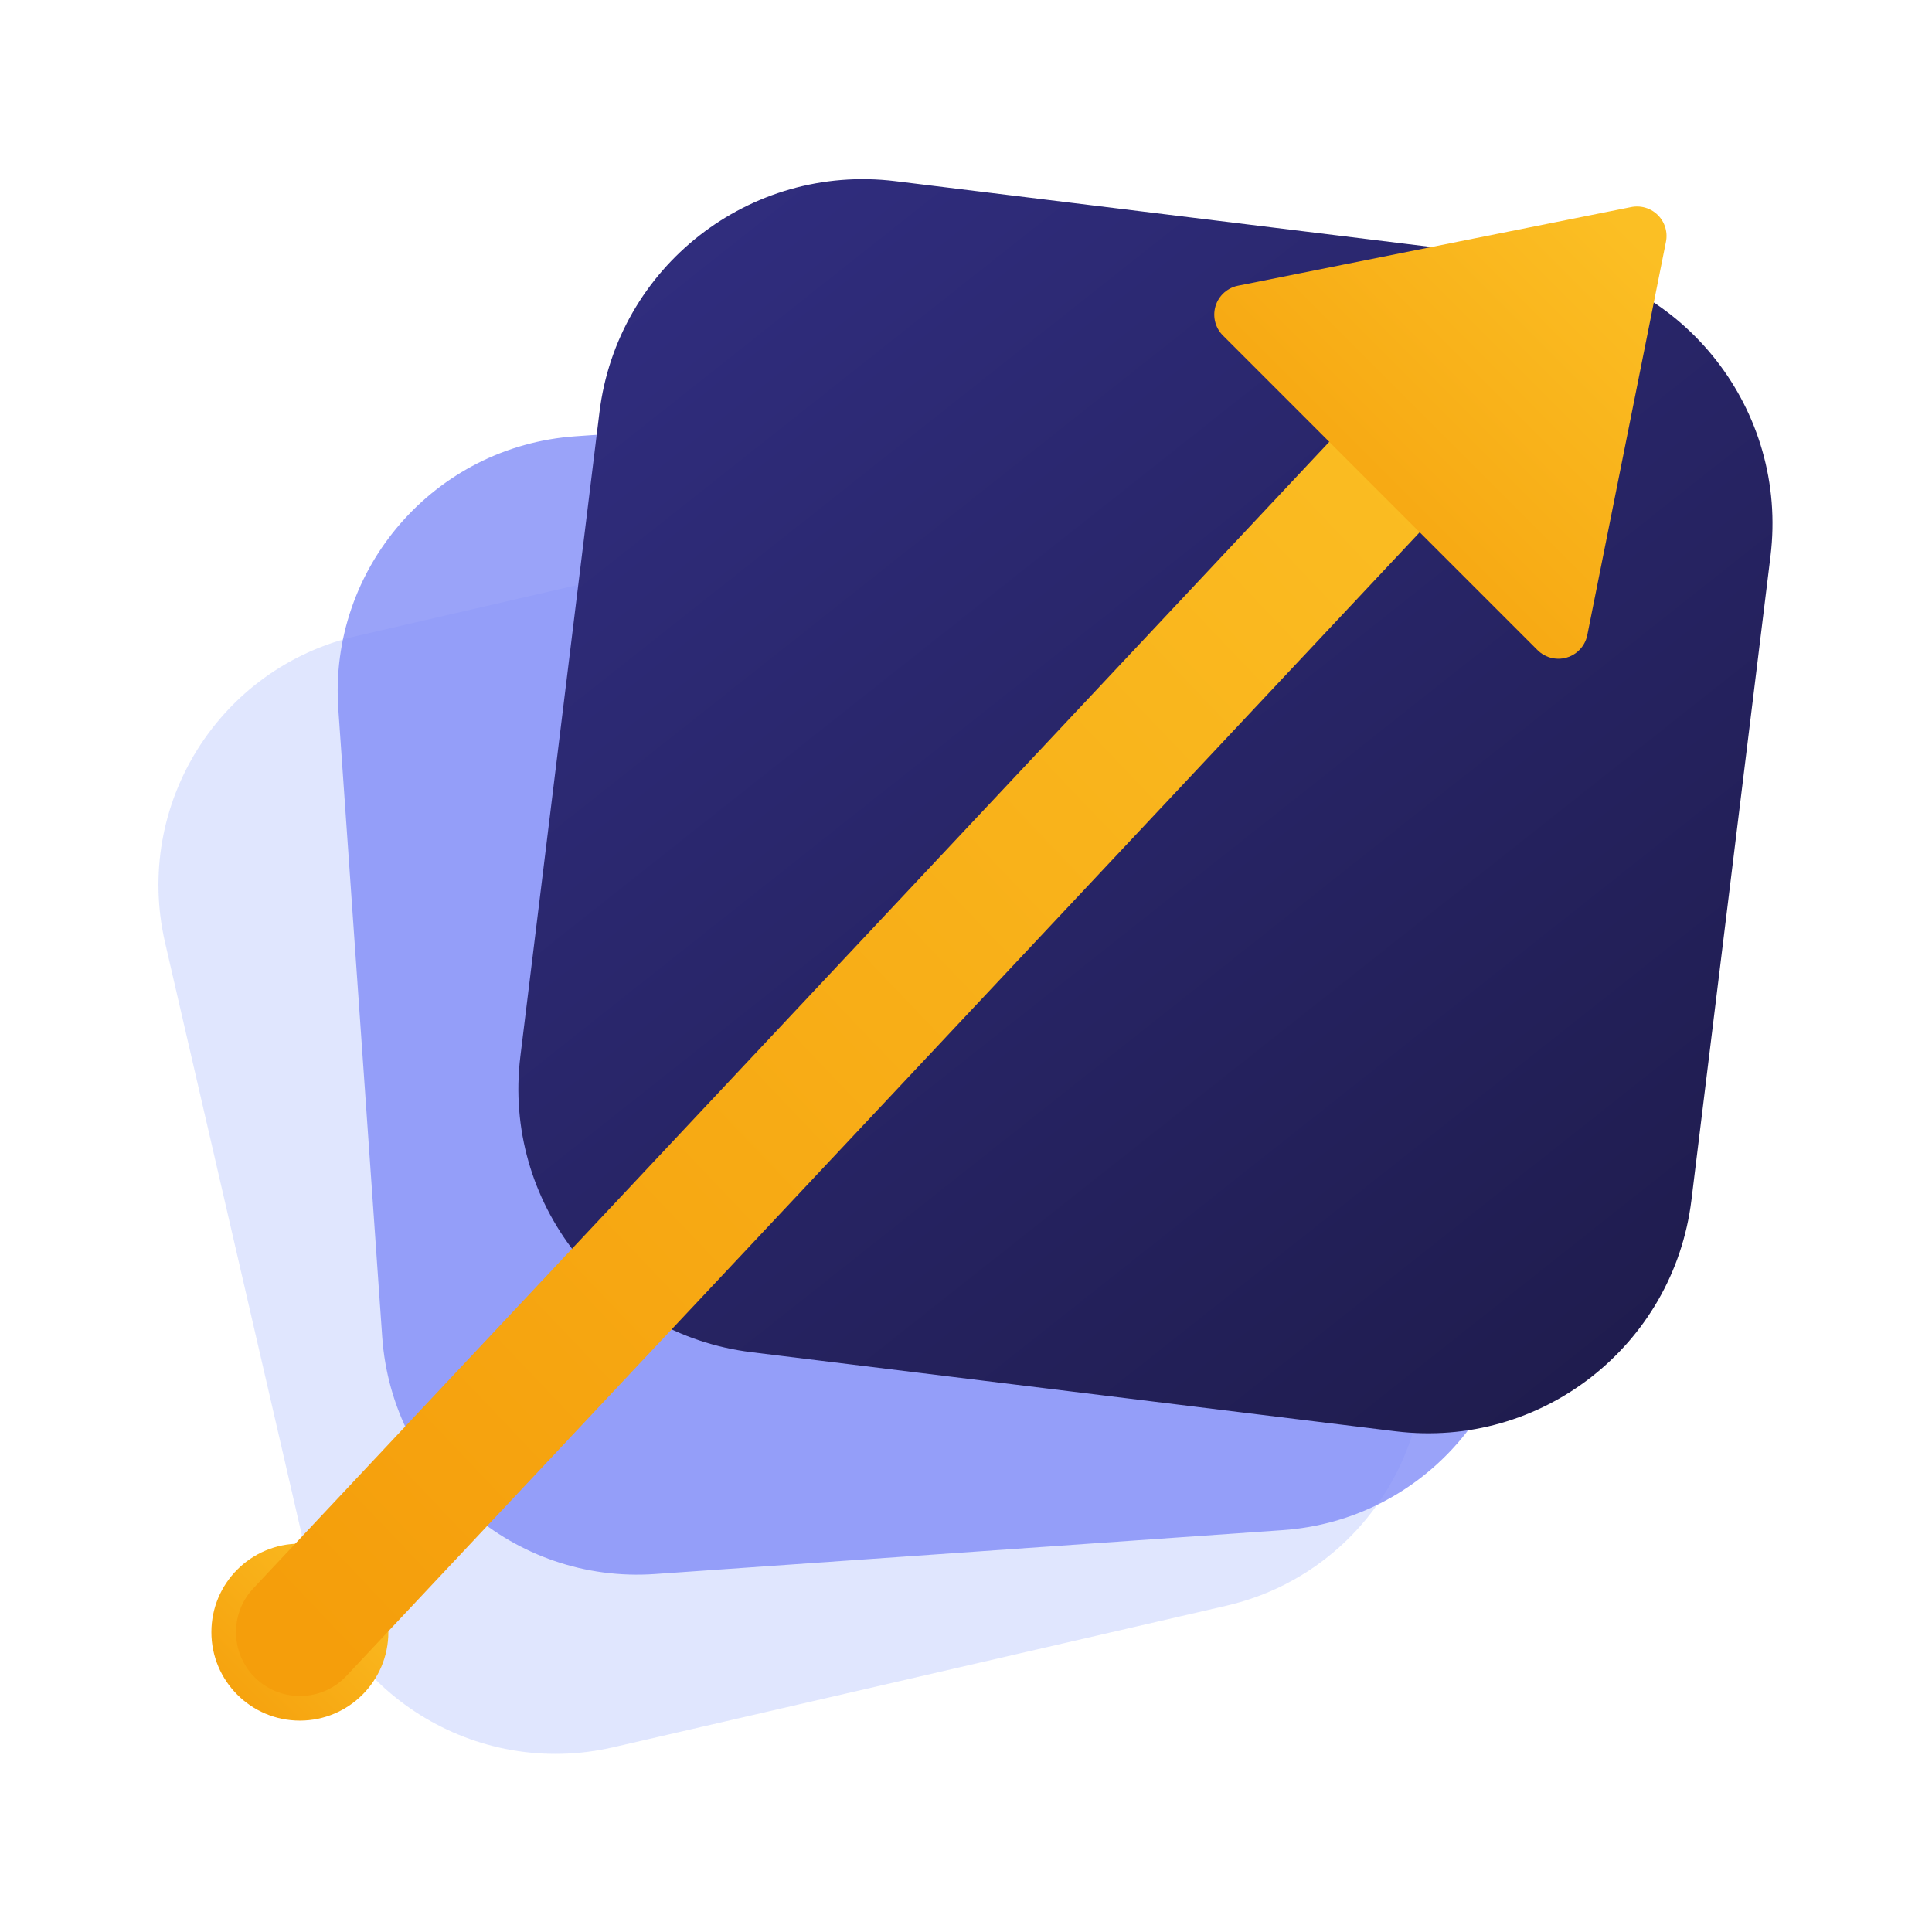
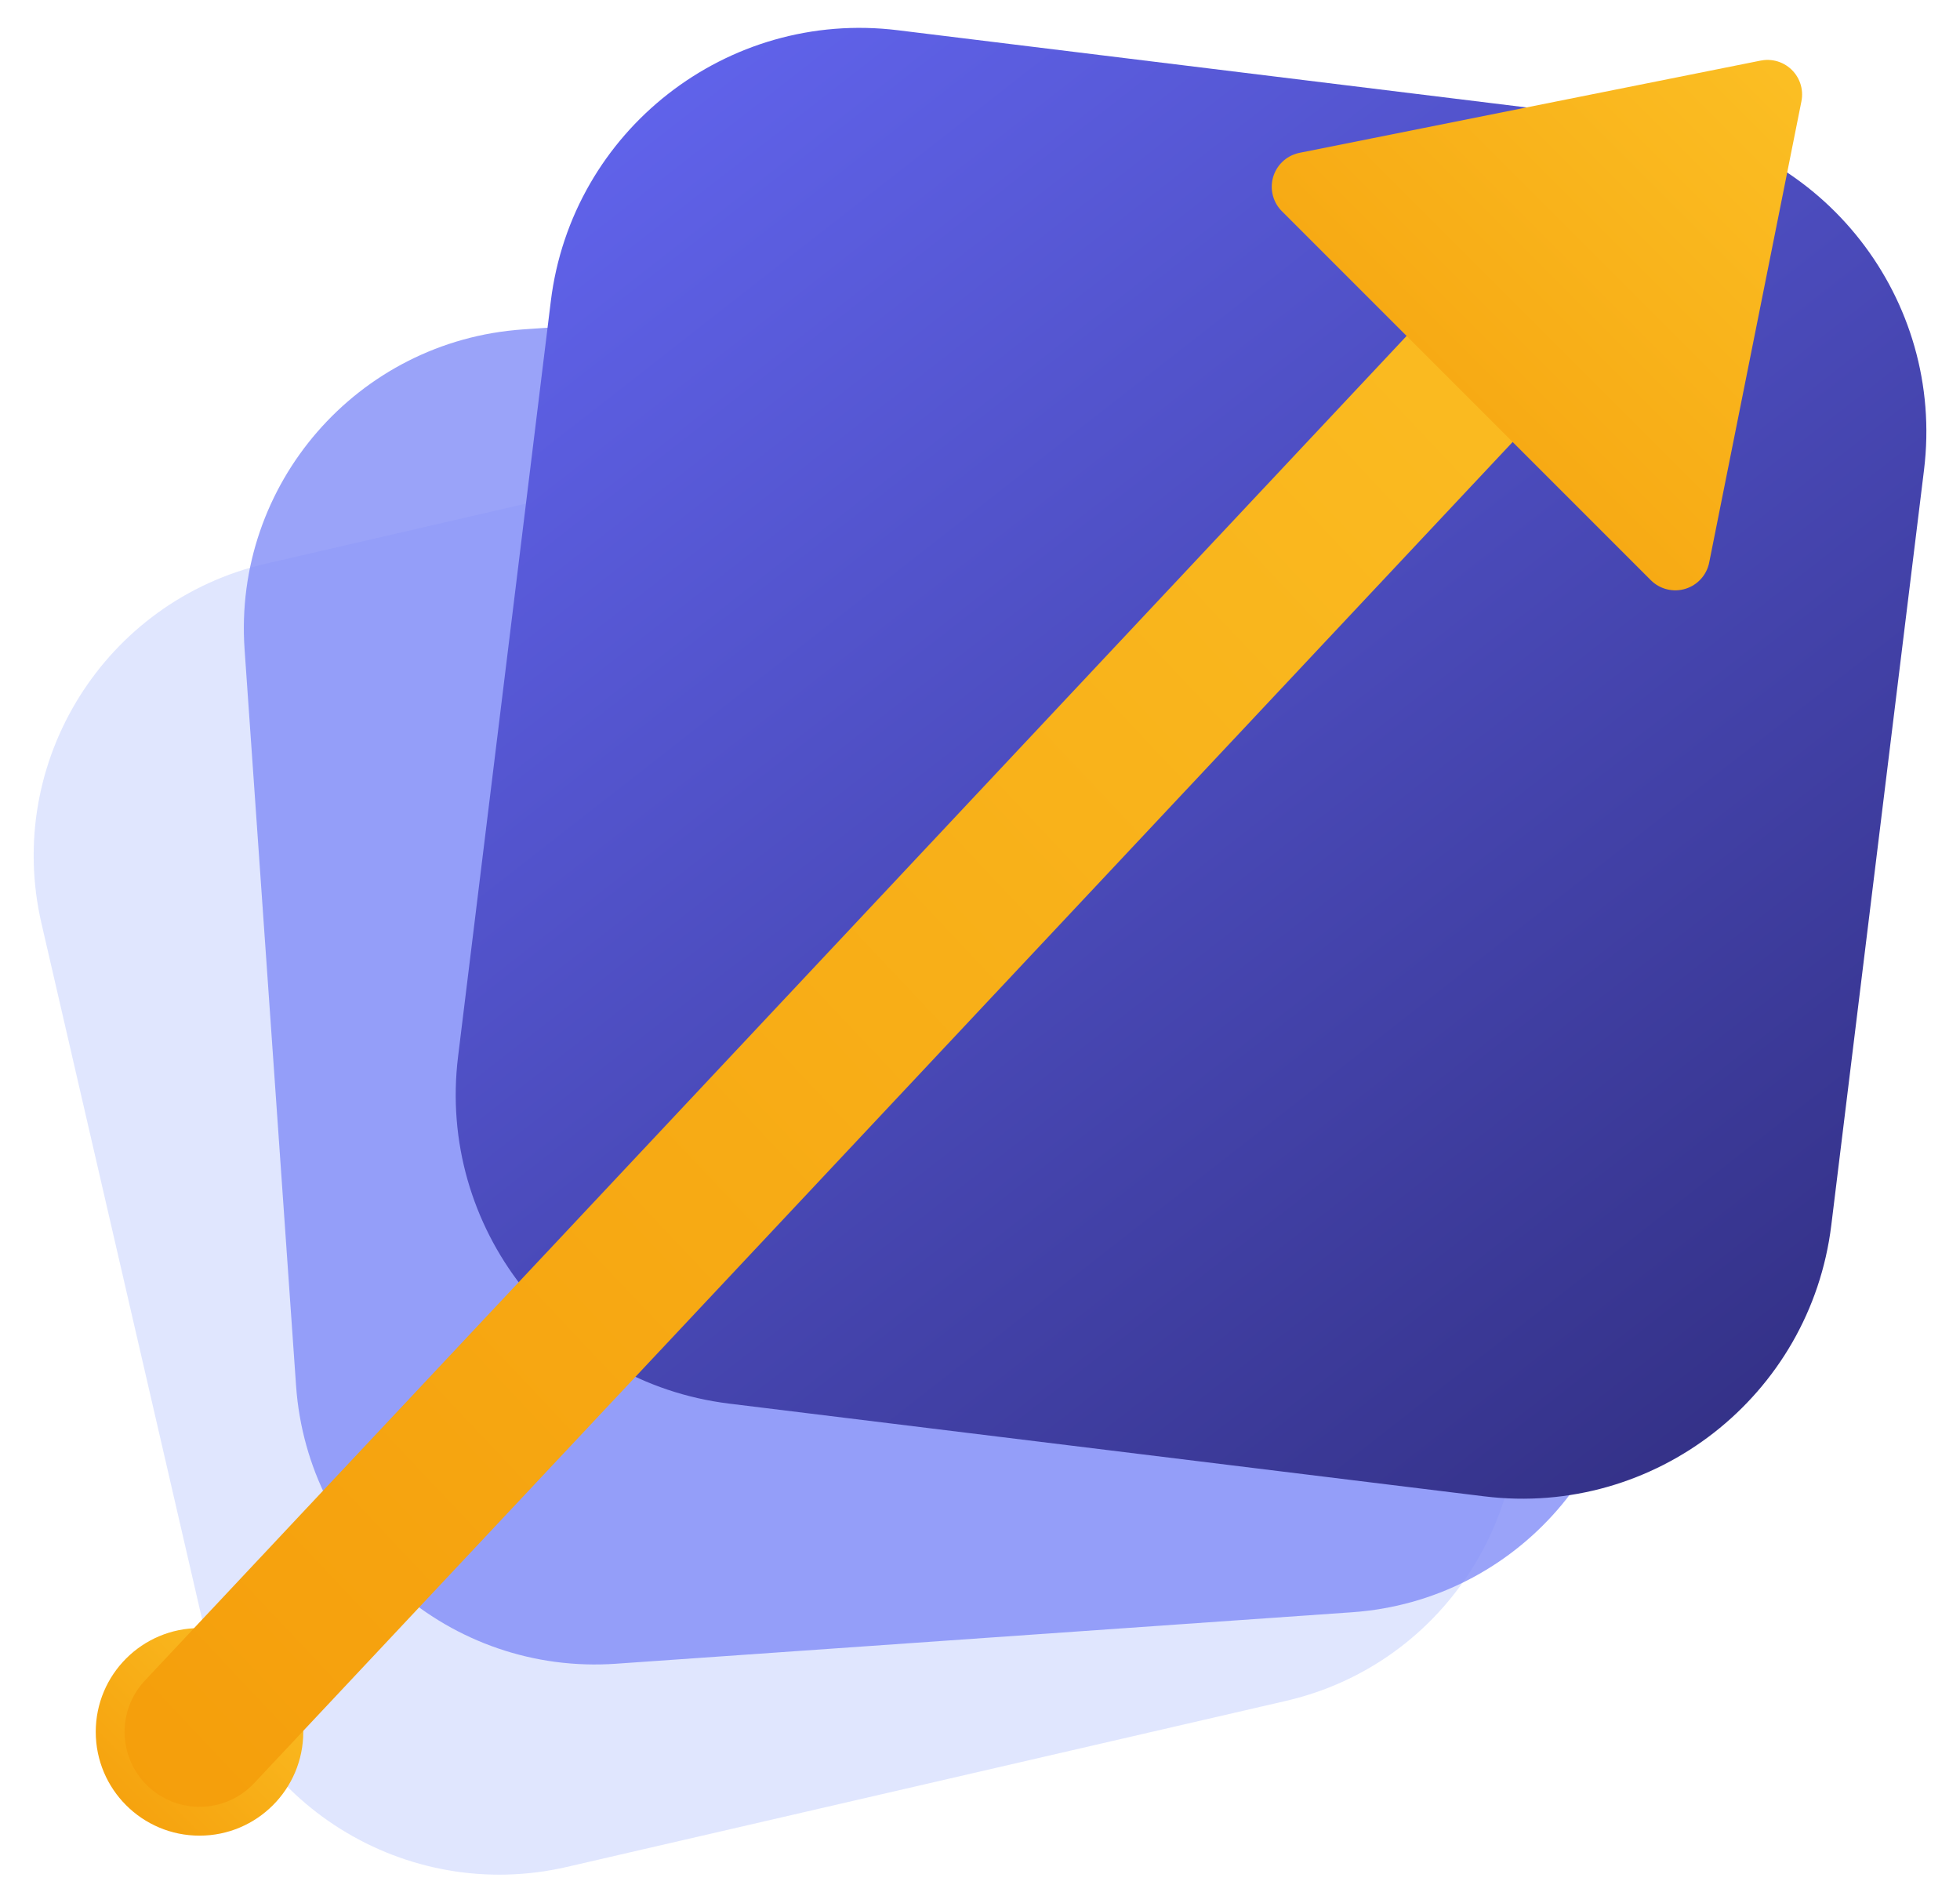
- <svg xmlns="http://www.w3.org/2000/svg" width="196.5" height="196.5" viewBox="15.5 26 196.5 196.5">
-   <defs>
-     <linearGradient id="frontGrad" x1="0%" y1="0%" x2="100%" y2="100%">
-       <stop offset="0%" stop-color="#312E81" />
-       <stop offset="100%" stop-color="#1E1B4B" />
+ <svg xmlns="http://www.w3.org/2000/svg" xmlns:xlink="http://www.w3.org/1999/xlink" width="170" height="165" viewBox="15.5 26 170 165" version="1.1" id="svg7">
+   <defs id="defs4">
+     <linearGradient id="frontGrad" x1="-60" y1="-60" x2="60" y2="60" gradientUnits="userSpaceOnUse" gradientTransform="translate(144.178,91.10823)">
+       <stop offset="0" stop-color="#312E81" id="stop1" style="stop-color:#6366f1;stop-opacity:1;" />
+       <stop offset="1" stop-color="#1E1B4B" id="stop2" style="stop-color:#312e81;stop-opacity:1;" />
    </linearGradient>
-     <linearGradient id="arrowGrad" x1="0%" y1="100%" x2="100%" y2="0%">
-       <stop offset="0%" stop-color="#F59E0B" />
-       <stop offset="100%" stop-color="#FBBF24" />
+     <linearGradient id="arrowGrad" x1="0" y1="1" x2="1" y2="0">
+       <stop offset="0%" stop-color="#F59E0B" id="stop3" />
+       <stop offset="100%" stop-color="#FBBF24" id="stop4" />
    </linearGradient>
+     <linearGradient xlink:href="#arrowGrad" id="linearGradient7" x1="37" y1="201" x2="55" y2="183" gradientUnits="userSpaceOnUse" />
+     <linearGradient xlink:href="#arrowGrad" id="linearGradient8" x1="40.654" y1="192.868" x2="179.596" y2="53.925" gradientTransform="scale(0.9716254,1.029203)" gradientUnits="userSpaceOnUse" />
+     <linearGradient xlink:href="#arrowGrad" id="linearGradient9" x1="139" y1="93" x2="185" y2="47" gradientUnits="userSpaceOnUse" />
+     <linearGradient xlink:href="#arrowGrad" id="linearGradient10" x1="139" y1="93" x2="185" y2="47" gradientUnits="userSpaceOnUse" />
  </defs>
-   <g transform="translate(0,0)">
-     <rect x="-58" y="-58" width="116" height="116" rx="26" fill="#C7D2FE" opacity="0.55" transform="translate(96,140) rotate(-13)" />
-     <rect x="-58" y="-58" width="116" height="116" rx="26" fill="#818CF8" opacity="0.8" transform="translate(110,126) rotate(-4)" />
-     <rect x="-60" y="-60" width="120" height="120" rx="27" fill="url(#frontGrad)" transform="translate(132,108) rotate(7)" />
-     <circle cx="46" cy="192" r="9" fill="url(#arrowGrad)" />
-     <path d="M 46 192 L 168 62" stroke="url(#arrowGrad)" stroke-width="13" stroke-linecap="round" fill="none" />
-     <path d="M 142 58 L 182 50 L 174 90 Z" fill="url(#arrowGrad)" stroke="url(#arrowGrad)" stroke-width="6" stroke-linejoin="round" stroke-linecap="round" />
+   <g id="g10" transform="translate(-13.19546,-15.80455)">
+     <rect x="4.046" y="100.007" width="116" height="116" rx="26" fill="#c7d2fe" opacity="0.55" transform="rotate(-13)" id="rect4" />
+     <rect x="42.943" y="75.366" width="116" height="116" rx="26" fill="#818cf8" opacity="0.8" transform="rotate(-4)" id="rect5" />
+     <rect x="84.178" y="31.108" width="120" height="120" rx="27" fill="url(#frontGrad)" transform="rotate(7)" id="rect6" style="fill:url(#frontGrad)" />
+     <circle cx="46" cy="192" r="9" fill="url(#arrowGrad)" id="circle6" style="fill:url(#linearGradient7)" />
+     <path d="M 46,192 168,62" stroke="url(#arrowGrad)" stroke-width="13" stroke-linecap="round" fill="none" id="path6" style="stroke:url(#linearGradient8)" />
+     <path d="m 142,58 40,-8 -8,40 z" fill="url(#arrowGrad)" stroke="url(#arrowGrad)" stroke-width="6" stroke-linejoin="round" stroke-linecap="round" id="path7" style="fill:url(#linearGradient9);stroke:url(#linearGradient10)" />
  </g>
</svg>
